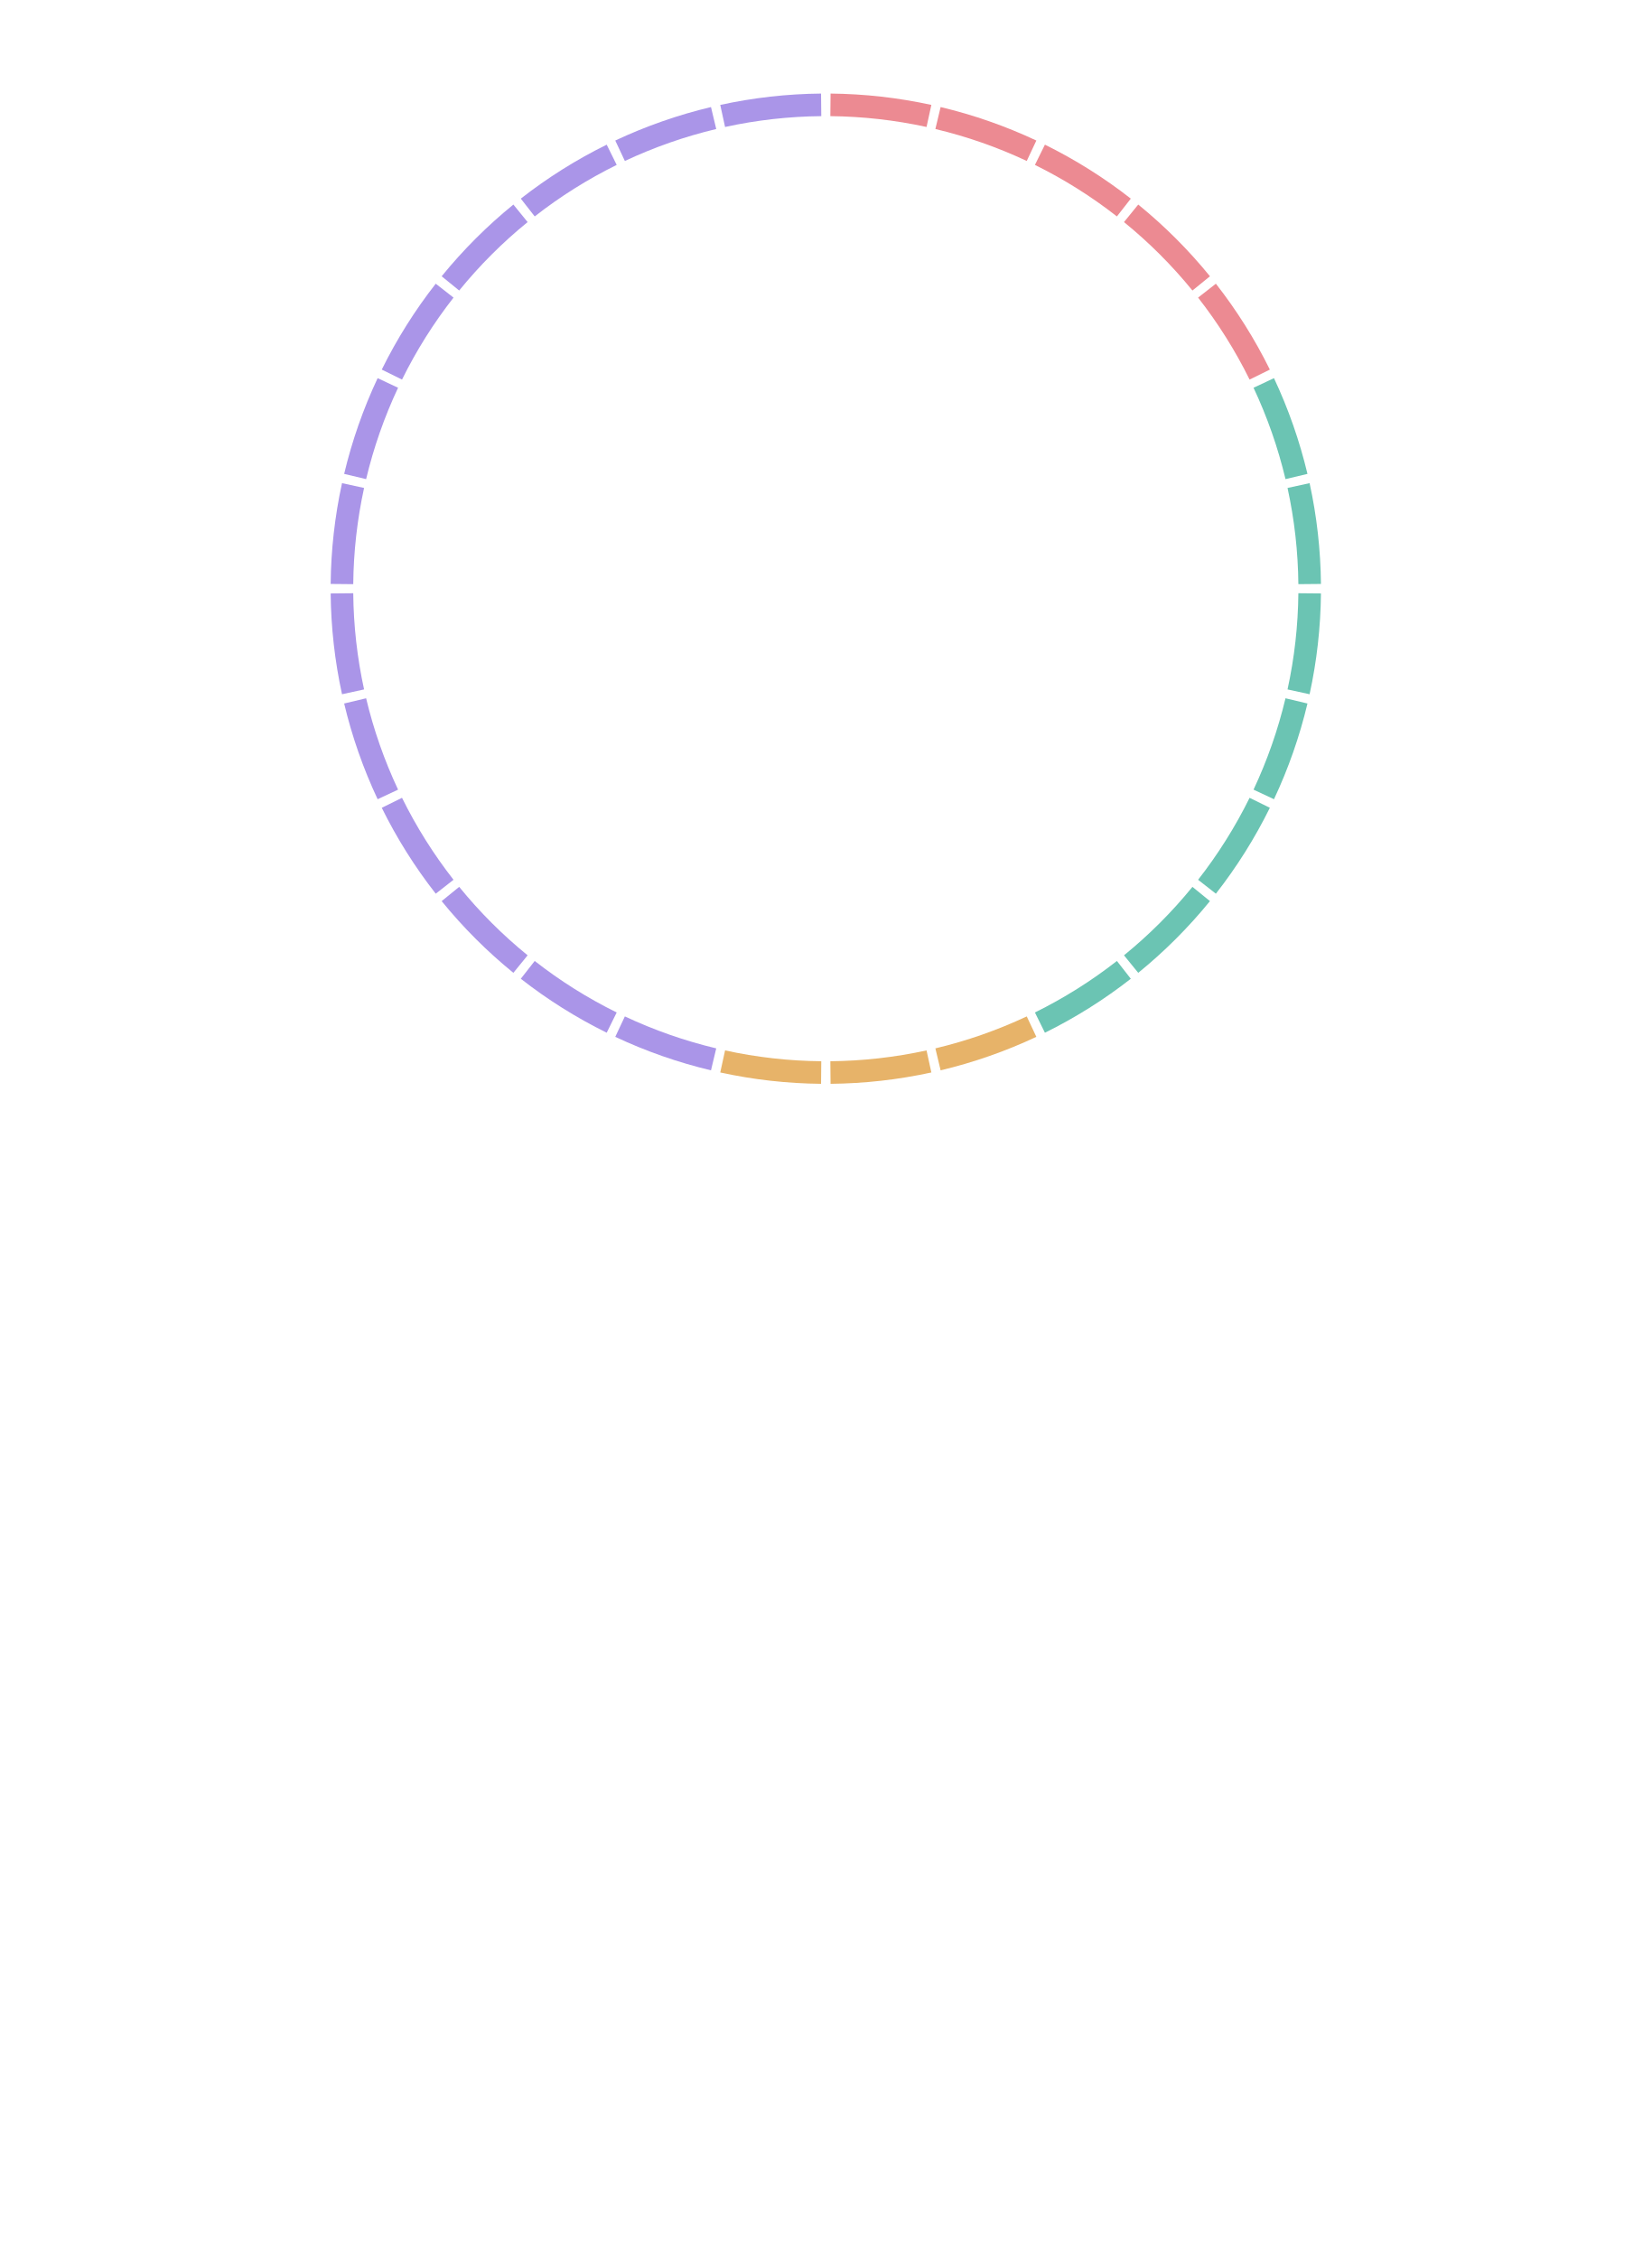
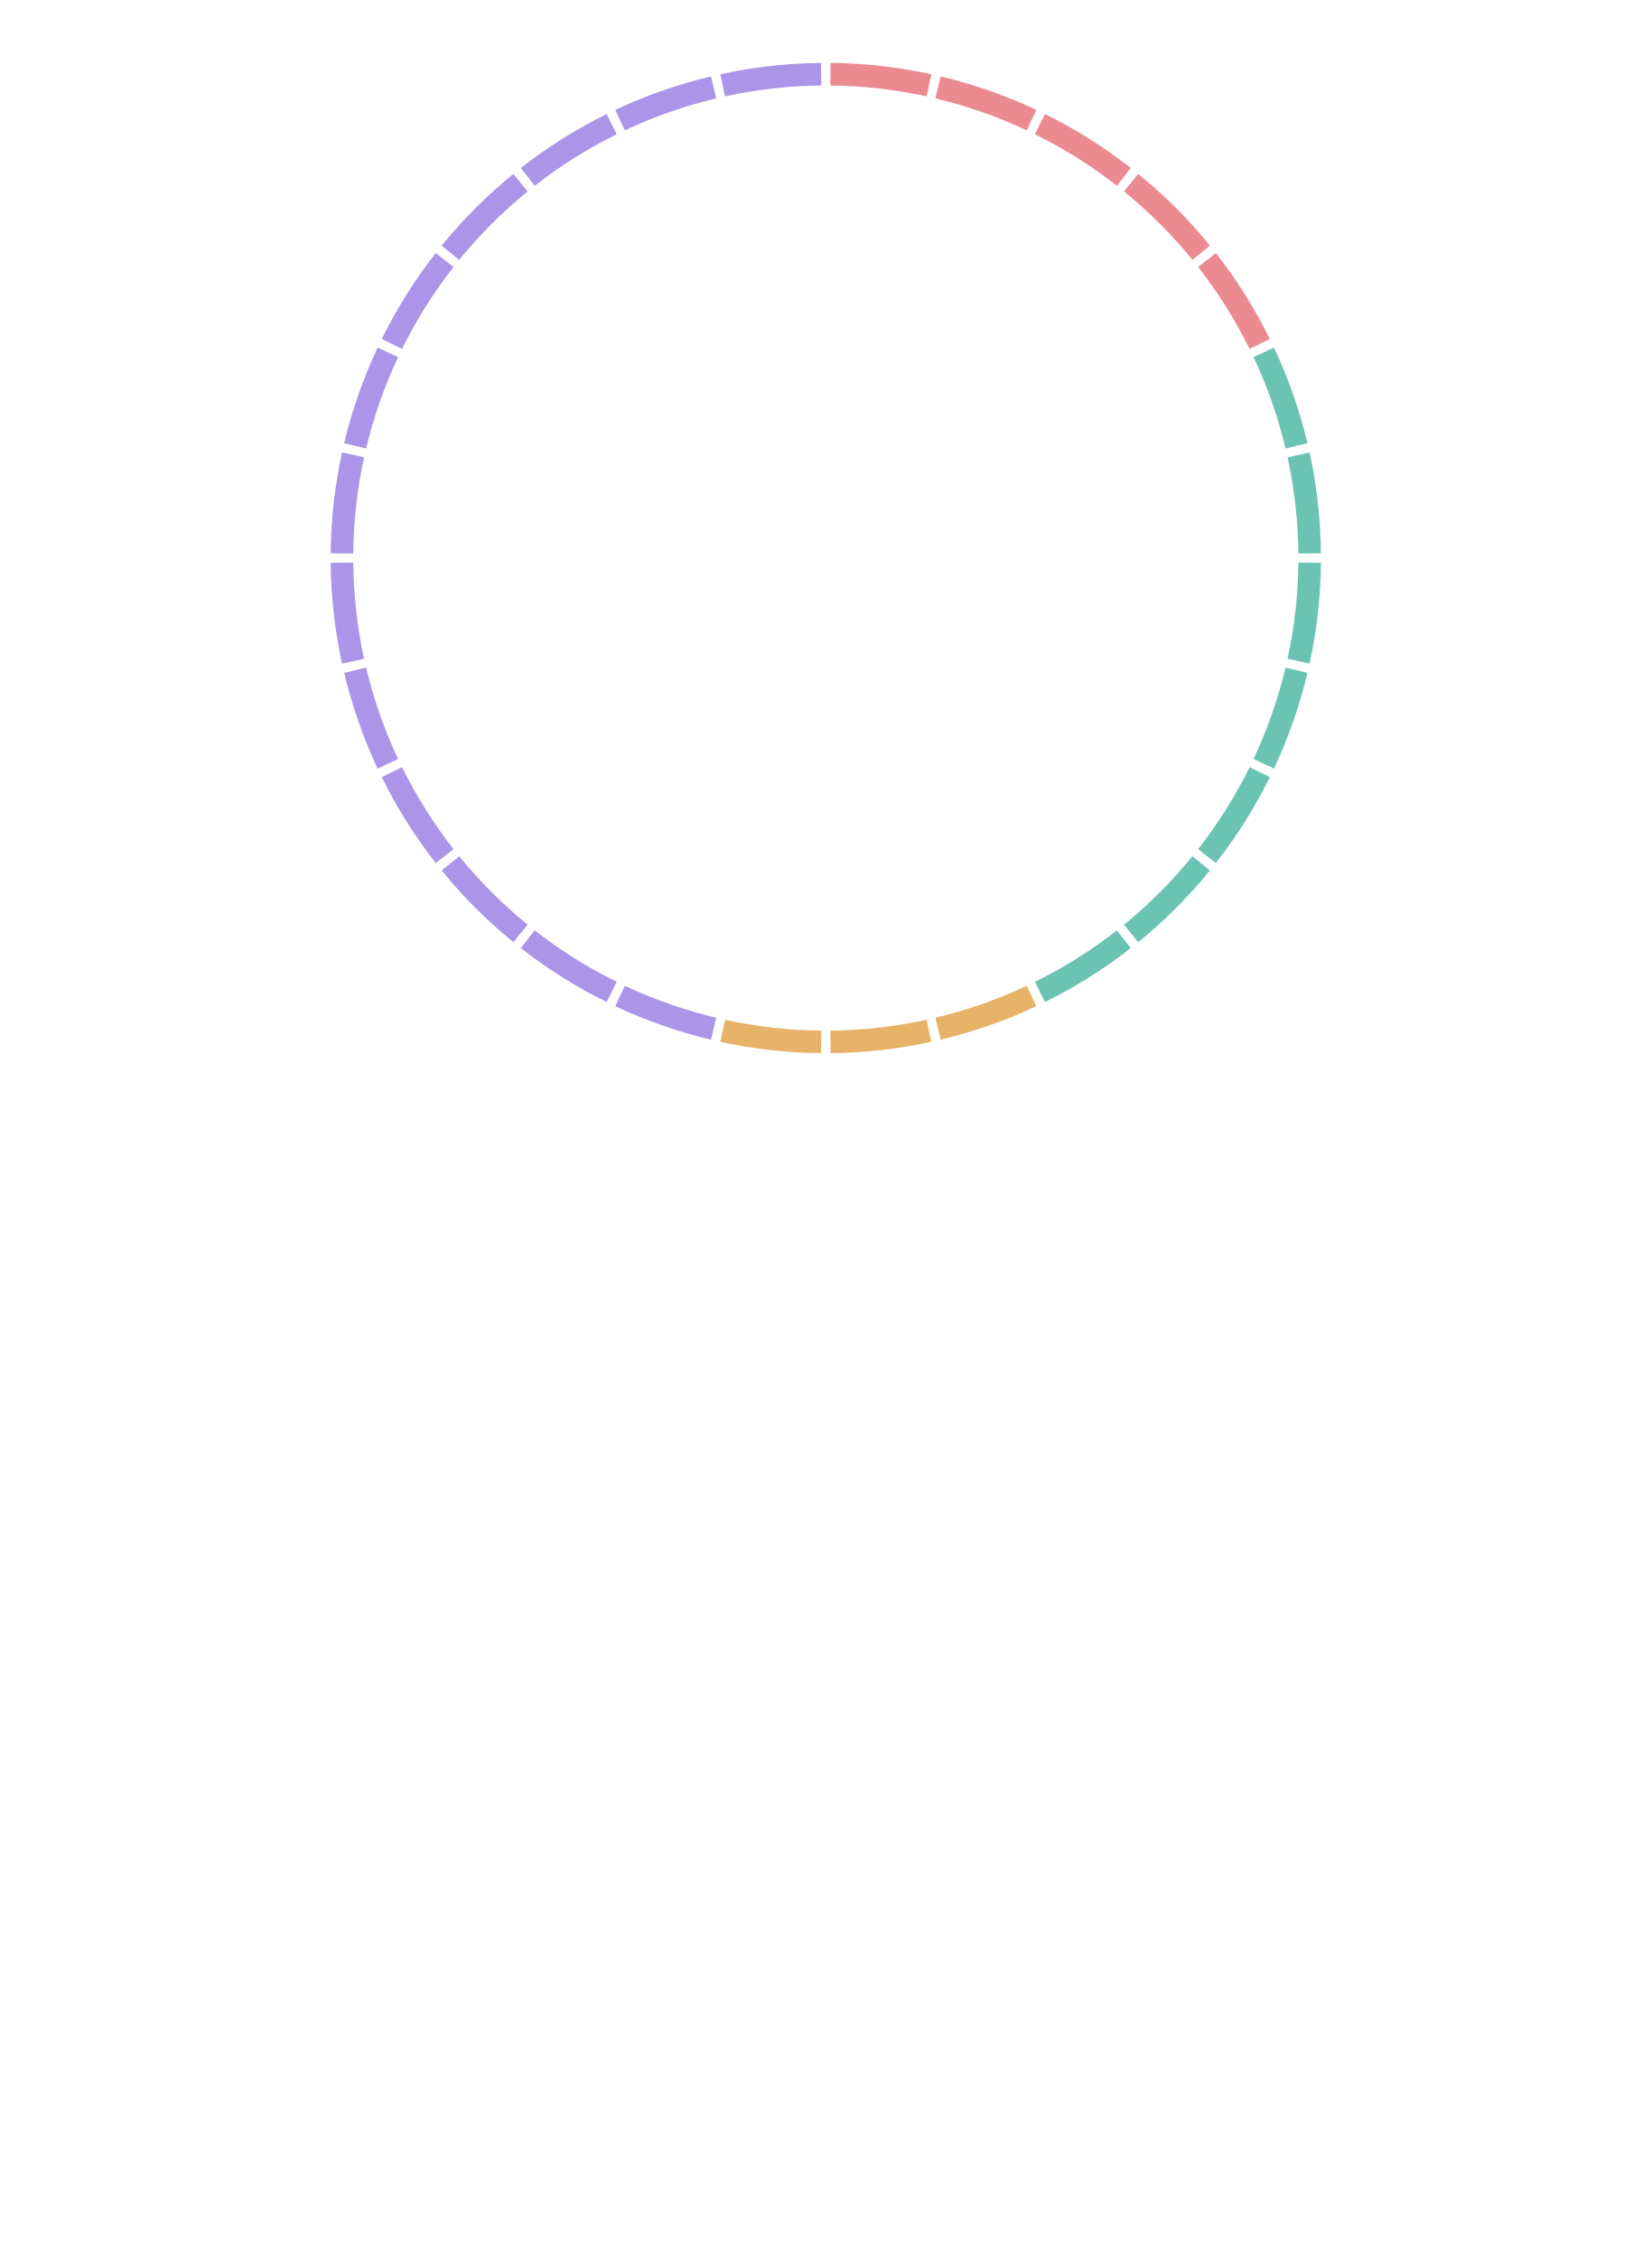
<svg xmlns="http://www.w3.org/2000/svg" viewBox="0 0 1024 1400" width="1024" height="1400">
-   <g transform="translate(512 365)" fill="none" stroke-width="14">
+   <g transform="translate(512 346)" fill="none" stroke-width="14">
    <path d="M 2.88 -299.99 A 300 300 0 0 1 63.95 -293.11" stroke="#EC8A92" />
    <path d="M 69.56 -291.82 A 300 300 0 0 1 127.56 -271.53" stroke="#EC8A92" />
    <path d="M 132.75 -269.03 A 300 300 0 0 1 184.79 -236.33" stroke="#EC8A92" />
    <path d="M 189.29 -232.74 A 300 300 0 0 1 232.74 -189.29" stroke="#EC8A92" />
    <path d="M 236.33 -184.79 A 300 300 0 0 1 269.03 -132.75" stroke="#EC8A92" />
    <path d="M 271.53 -127.56 A 300 300 0 0 1 291.82 -69.56" stroke="#6BC4B3" />
    <path d="M 293.11 -63.95 A 300 300 0 0 1 299.99 -2.88" stroke="#6BC4B3" />
    <path d="M 299.99 2.88 A 300 300 0 0 1 293.11 63.95" stroke="#6BC4B3" />
    <path d="M 291.82 69.56 A 300 300 0 0 1 271.53 127.56" stroke="#6BC4B3" />
    <path d="M 269.03 132.75 A 300 300 0 0 1 236.33 184.79" stroke="#6BC4B3" />
    <path d="M 232.74 189.29 A 300 300 0 0 1 189.29 232.74" stroke="#6BC4B3" />
    <path d="M 184.79 236.33 A 300 300 0 0 1 132.75 269.03" stroke="#6BC4B3" />
    <path d="M 127.56 271.53 A 300 300 0 0 1 69.56 291.82" stroke="#E7B369" />
    <path d="M 63.95 293.11 A 300 300 0 0 1 2.88 299.99" stroke="#E7B369" />
    <path d="M -2.88 299.99 A 300 300 0 0 1 -63.95 293.11" stroke="#E7B369" />
    <path d="M -69.56 291.82 A 300 300 0 0 1 -127.56 271.53" stroke="#AA95E8" />
    <path d="M -132.75 269.03 A 300 300 0 0 1 -184.79 236.33" stroke="#AA95E8" />
    <path d="M -189.29 232.74 A 300 300 0 0 1 -232.74 189.29" stroke="#AA95E8" />
    <path d="M -236.33 184.79 A 300 300 0 0 1 -269.03 132.75" stroke="#AA95E8" />
    <path d="M -271.53 127.56 A 300 300 0 0 1 -291.82 69.56" stroke="#AA95E8" />
    <path d="M -293.11 63.95 A 300 300 0 0 1 -299.99 2.88" stroke="#AA95E8" />
    <path d="M -299.99 -2.88 A 300 300 0 0 1 -293.11 -63.95" stroke="#AA95E8" />
    <path d="M -291.82 -69.56 A 300 300 0 0 1 -271.53 -127.56" stroke="#AA95E8" />
    <path d="M -269.03 -132.75 A 300 300 0 0 1 -236.33 -184.79" stroke="#AA95E8" />
    <path d="M -232.74 -189.29 A 300 300 0 0 1 -189.29 -232.74" stroke="#AA95E8" />
    <path d="M -184.79 -236.33 A 300 300 0 0 1 -132.75 -269.03" stroke="#AA95E8" />
    <path d="M -127.56 -271.53 A 300 300 0 0 1 -69.56 -291.82" stroke="#AA95E8" />
    <path d="M -63.95 -293.11 A 300 300 0 0 1 -2.88 -299.99" stroke="#AA95E8" />
  </g>
</svg>
